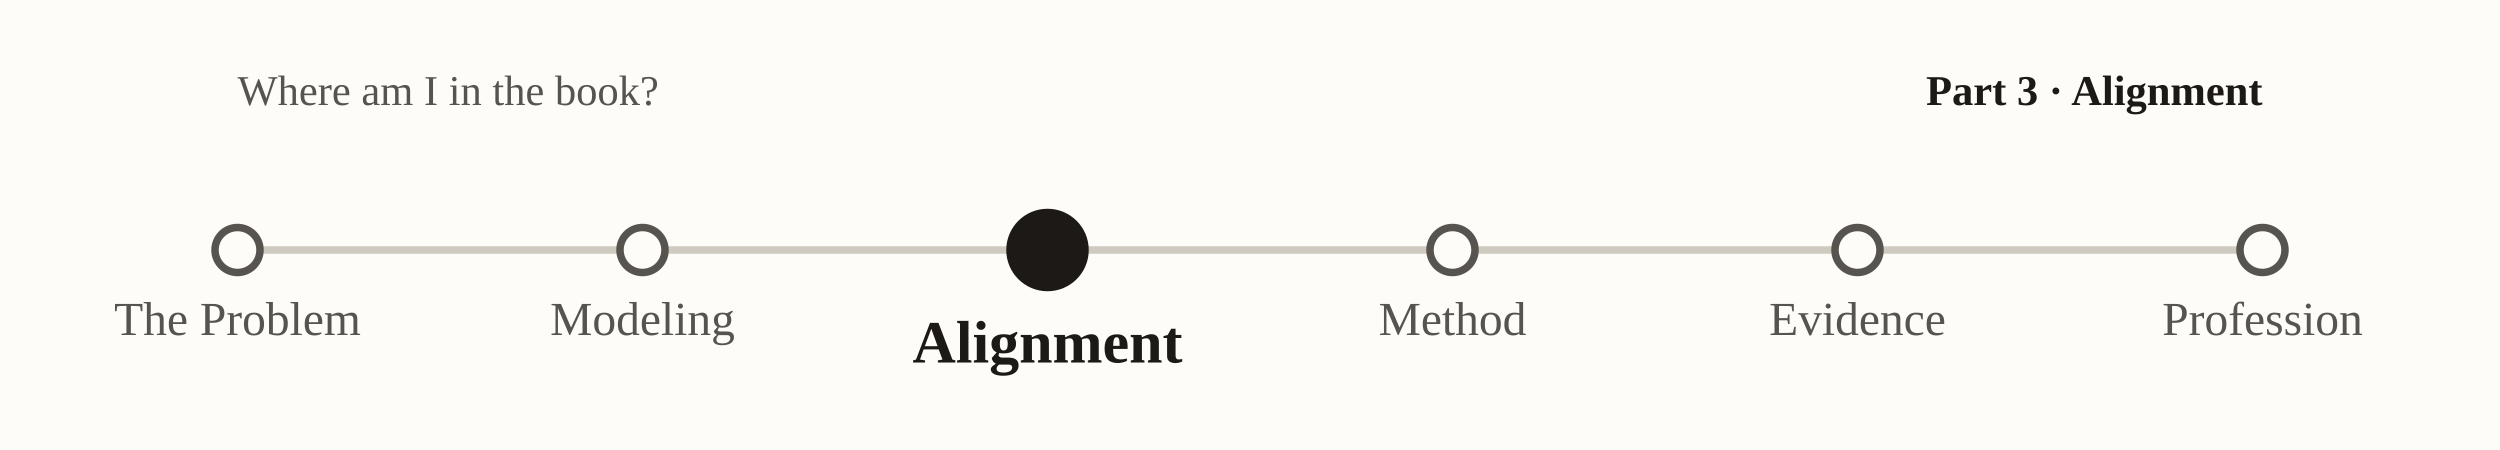
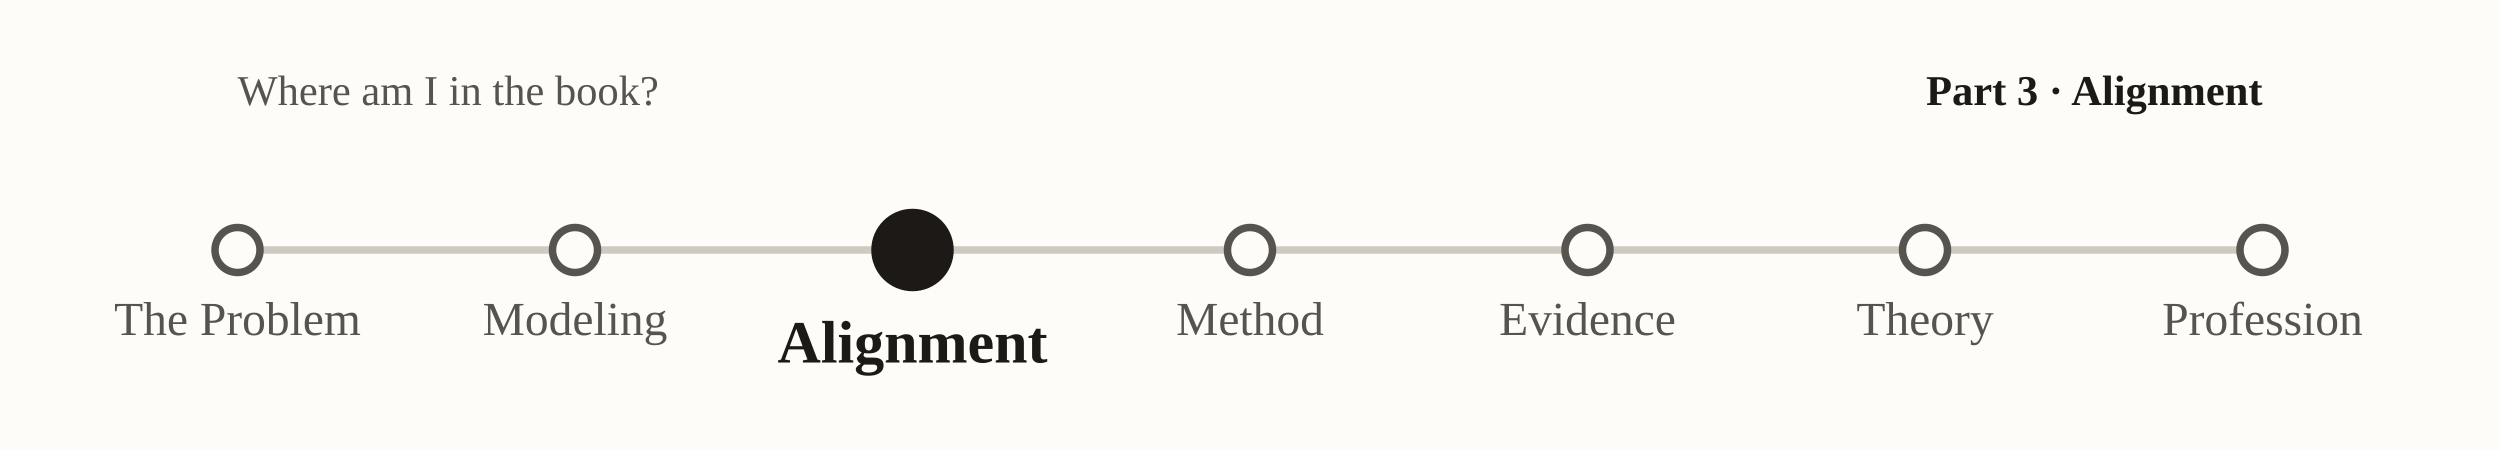
<svg xmlns="http://www.w3.org/2000/svg" viewBox="0 0 1000 180" font-family="Georgia, 'Times New Roman', serif" role="img" aria-label="nav-subway-p3">
  <rect x="0" y="0" width="1000" height="180" fill="#fdfcf9" />
  <text x="95" y="42" font-size="17" fill="#57534e">Where am I in the book?</text>
  <text x="905" y="42" text-anchor="end" font-size="17" font-weight="bold" fill="#1c1917">Part 3 · Alignment</text>
  <line x1="95.0" y1="100" x2="905.0" y2="100" stroke="#cfcabf" stroke-width="3" />
  <circle cx="95.0" cy="100" r="9" fill="#fdfcf9" stroke="#57534e" stroke-width="3" />
  <text x="95.0" y="134.0" text-anchor="middle" font-size="19" font-weight="normal" fill="#57534e">The Problem</text>
-   <circle cx="257.0" cy="100" r="9" fill="#fdfcf9" stroke="#57534e" stroke-width="3" />
-   <text x="257.0" y="134.0" text-anchor="middle" font-size="19" font-weight="normal" fill="#57534e">Modeling</text>
-   <circle cx="419.0" cy="100" r="15" fill="#1c1917" stroke="#1c1917" stroke-width="3" />
-   <text x="419.0" y="145.0" text-anchor="middle" font-size="24" font-weight="bold" fill="#1c1917">Alignment</text>
-   <circle cx="581.0" cy="100" r="9" fill="#fdfcf9" stroke="#57534e" stroke-width="3" />
-   <text x="581.0" y="134.0" text-anchor="middle" font-size="19" font-weight="normal" fill="#57534e">Method</text>
-   <circle cx="743.0" cy="100" r="9" fill="#fdfcf9" stroke="#57534e" stroke-width="3" />
-   <text x="743.0" y="134.0" text-anchor="middle" font-size="19" font-weight="normal" fill="#57534e">Evidence</text>
+   <circle cx="230.0" cy="100" r="9" fill="#fdfcf9" stroke="#57534e" stroke-width="3" />
+   <text x="230.0" y="134.0" text-anchor="middle" font-size="19" font-weight="normal" fill="#57534e">Modeling</text>
+   <circle cx="365.0" cy="100" r="15" fill="#1c1917" stroke="#1c1917" stroke-width="3" />
+   <text x="365.0" y="145.0" text-anchor="middle" font-size="24" font-weight="bold" fill="#1c1917">Alignment</text>
+   <circle cx="500.0" cy="100" r="9" fill="#fdfcf9" stroke="#57534e" stroke-width="3" />
+   <text x="500.0" y="134.0" text-anchor="middle" font-size="19" font-weight="normal" fill="#57534e">Method</text>
+   <circle cx="635.0" cy="100" r="9" fill="#fdfcf9" stroke="#57534e" stroke-width="3" />
+   <text x="635.0" y="134.0" text-anchor="middle" font-size="19" font-weight="normal" fill="#57534e">Evidence</text>
+   <circle cx="770.0" cy="100" r="9" fill="#fdfcf9" stroke="#57534e" stroke-width="3" />
+   <text x="770.0" y="134.0" text-anchor="middle" font-size="19" font-weight="normal" fill="#57534e">Theory</text>
  <circle cx="905.0" cy="100" r="9" fill="#fdfcf9" stroke="#57534e" stroke-width="3" />
  <text x="905.0" y="134.0" text-anchor="middle" font-size="19" font-weight="normal" fill="#57534e">Profession</text>
</svg>
